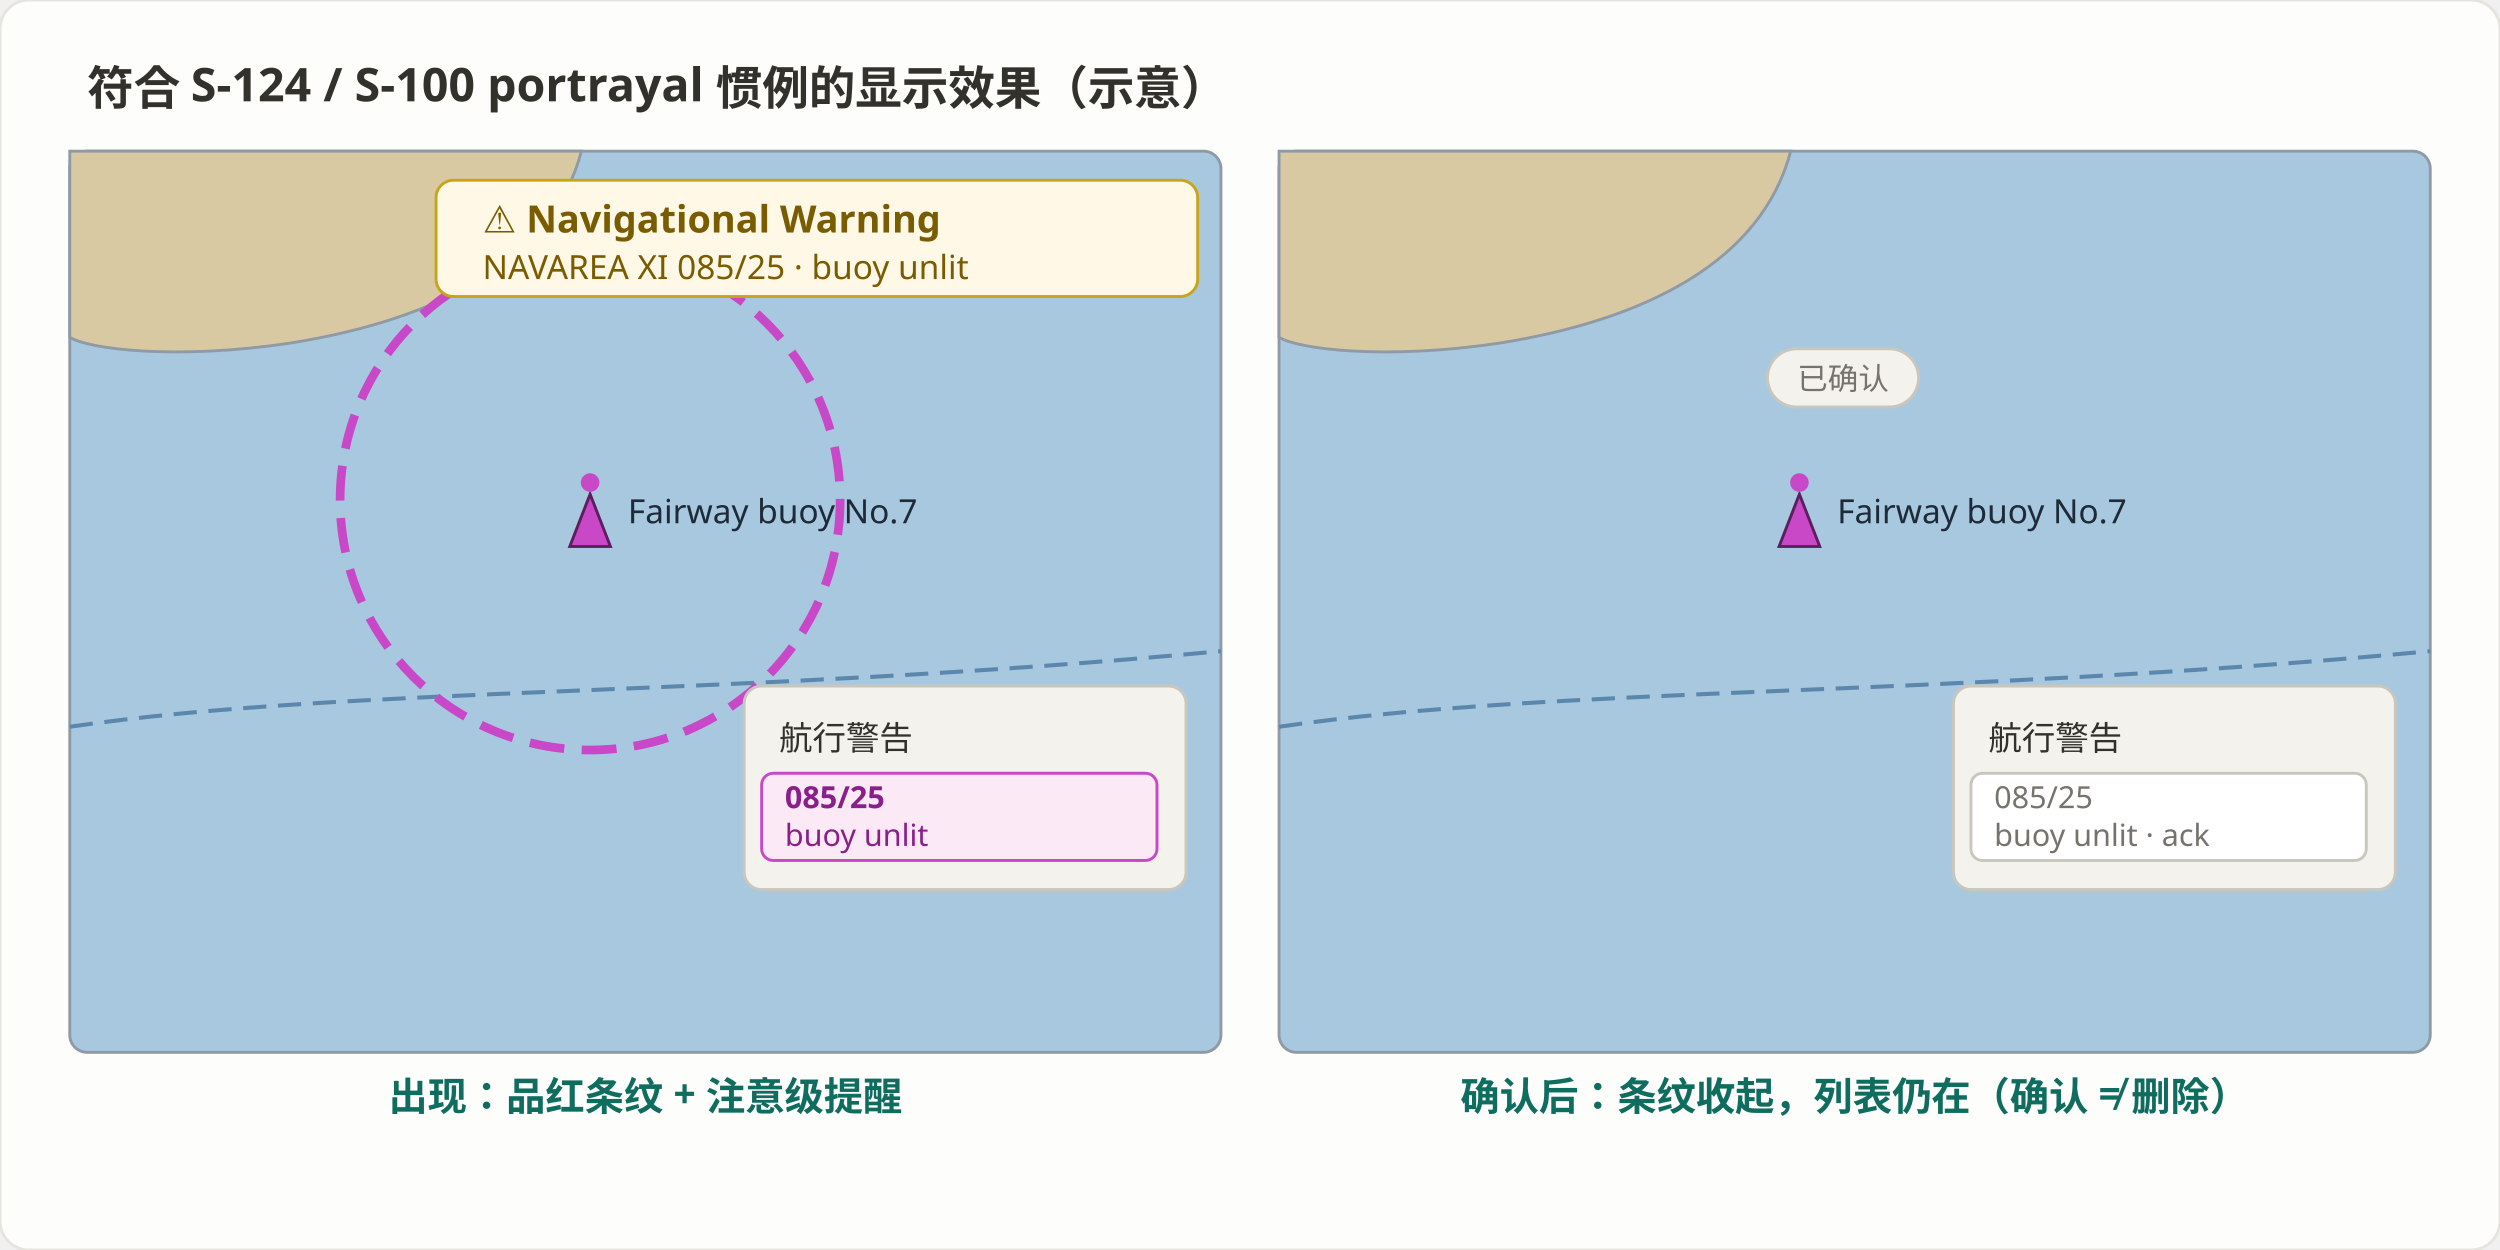
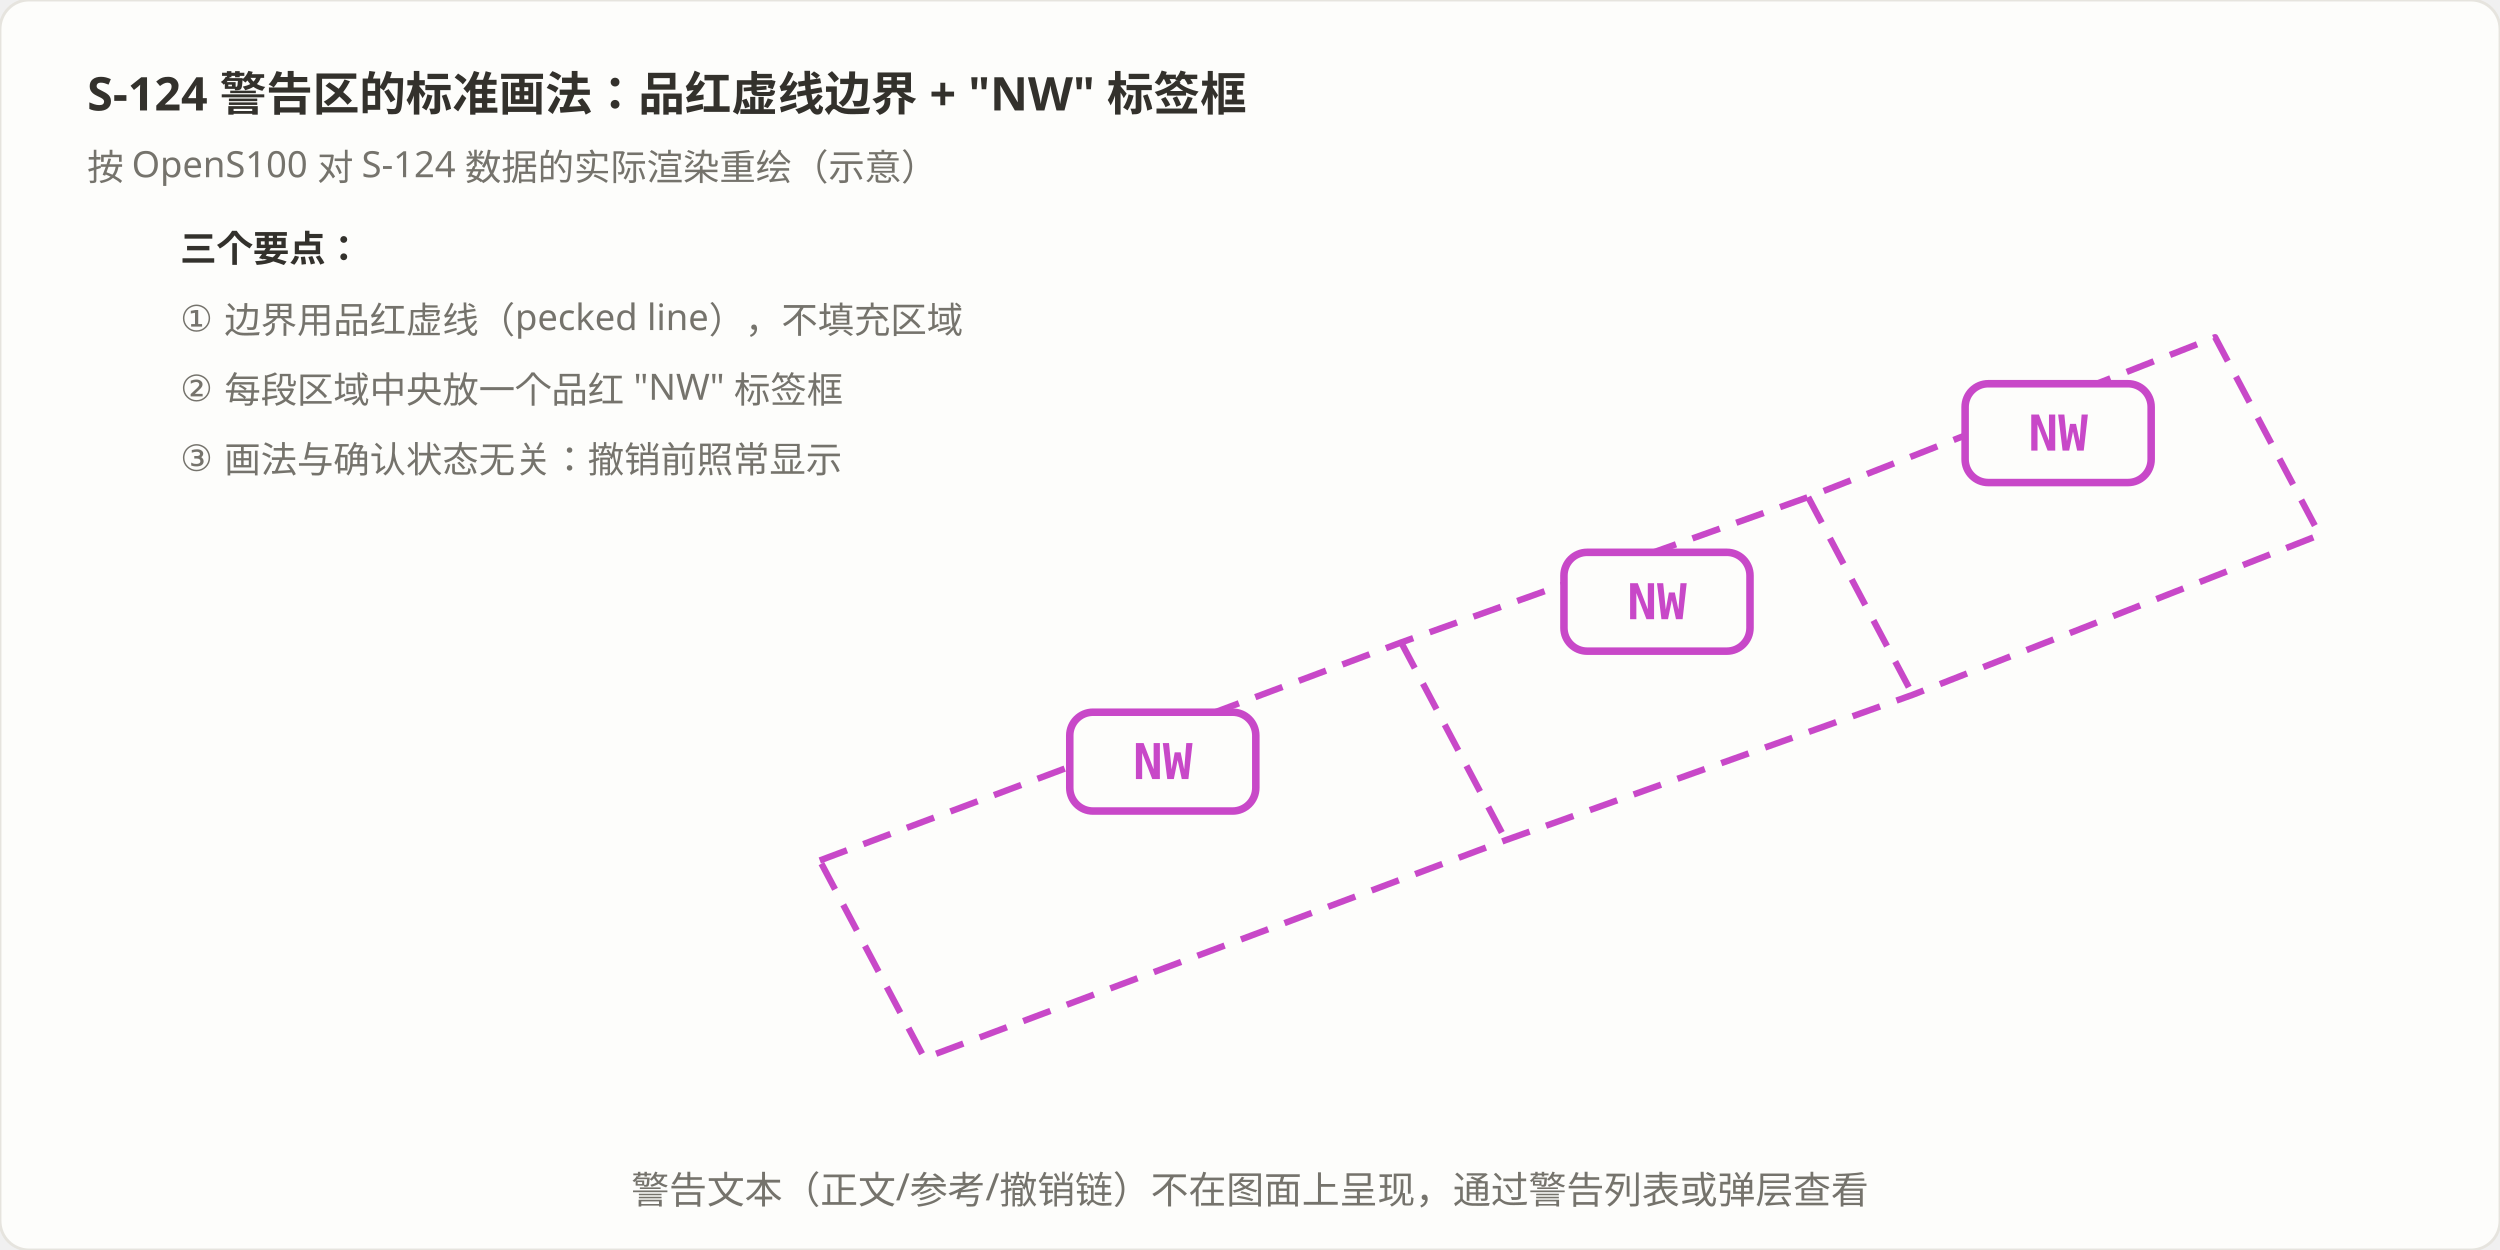
<svg xmlns="http://www.w3.org/2000/svg" width="860" height="430" viewBox="0 0 860 430" font-family="'PingFang SC','Hiragino Sans GB','Microsoft YaHei',sans-serif">
  <rect x="0" y="0" width="860" height="430" rx="10" fill="#fdfdfb" stroke="#e6e4de" />
-   <text x="30" y="36" font-size="16" font-weight="bold" fill="#33312c">符合 S-124 / S-100 portrayal 惯例的显示效果（示意）</text>
-   <g>
-     <rect x="24" y="52" width="396" height="310" rx="6" stroke="#8f9aa5" fill="#a8c8e0" />
-     <path d="M24 52 H 200 C 190 90, 150 110, 100 118 C 60 124, 30 120, 24 116 Z" fill="#d9c9a3" stroke="#8f9aa5" />
-     <path d="M24 250 C 120 236, 250 240, 420 224" stroke="#5b87ad" stroke-width="1.4" stroke-dasharray="8 4" fill="none" />
-     <g transform="translate(196,178)">
-       <path d="M0 10 L7 -8 L14 10 Z" fill="#c848c8" stroke="#5c1e5c" stroke-width="1" />
-       <circle cx="7" cy="-12" r="3.2" fill="#c848c8" />
-       <text x="20" y="2" font-size="11.5" fill="#1e2a38">Fairway buoy No.7</text>
-     </g>
-     <circle cx="203" cy="172" r="86" fill="none" stroke="#c848c8" stroke-width="3" stroke-dasharray="12 6" />
-     <rect x="150" y="62" width="262" height="40" rx="6" fill="#fff8e6" stroke="#c8a419" />
-     <text x="166" y="80" font-size="13" font-weight="bold" fill="#7a5c00">⚠ Navigational Warning</text>
-     <text x="166" y="96" font-size="11.5" fill="#7a5c00">NAVAREA XI 085/25 · buoy unlit</text>
-     <rect x="256" y="236" width="152" height="70" rx="6" fill="#f4f2ec" stroke="#c9c6bd" />
-     <text x="268" y="258" font-size="11.5" fill="#33312c">航行警告</text>
-     <rect x="262" y="266" width="136" height="30" rx="4" fill="#fbe9f6" stroke="#c848c8" />
-     <text x="270" y="278" font-size="10.5" fill="#8a1f8a" font-weight="bold">085/25</text>
-     <text x="270" y="291" font-size="10.5" fill="#8a1f8a">buoy unlit</text>
-     <text x="222" y="382" text-anchor="middle" font-size="13.5" font-weight="bold" fill="#0f6d5f">出现：品红条纹 + 注意级提醒</text>
+   <text x="30" y="38" font-size="16" font-weight="bold" fill="#33312c">S-124 警告区的标准画法：品红虚线边界 + "NW" 标签框</text>
+   <text x="30" y="62" font-size="12.5" fill="#75736c">按 OpenS100 对 S-124 数据的实际渲染重绘（示意）</text>
+   <g stroke="#c848c8" stroke-width="2.2" stroke-dasharray="10 6" fill="none" stroke-linejoin="round">
+     <path d="M 282 296 L 482 221 L 622 171 L 762 116 L 798 184 L 658 239 L 518 289 L 318 364 Z" />
+     <path d="M 482 221 L 518 289" />
+     <path d="M 622 171 L 658 239" />
  </g>
-   <g>
-     <rect x="440" y="52" width="396" height="310" rx="6" stroke="#8f9aa5" fill="#a8c8e0" />
-     <path d="M440 52 H 616 C 606 90, 566 110, 516 118 C 476 124, 446 120, 440 116 Z" fill="#d9c9a3" stroke="#8f9aa5" />
-     <path d="M440 250 C 536 236, 666 240, 836 224" stroke="#5b87ad" stroke-width="1.4" stroke-dasharray="8 4" fill="none" />
-     <g transform="translate(612,178)">
-       <path d="M0 10 L7 -8 L14 10 Z" fill="#c848c8" stroke="#5c1e5c" stroke-width="1" />
-       <circle cx="7" cy="-12" r="3.2" fill="#c848c8" />
-       <text x="20" y="2" font-size="11.5" fill="#1e2a38">Fairway buoy No.7</text>
-     </g>
-     <rect x="608" y="120" width="52" height="20" rx="10" fill="#f4f2ec" stroke="#c9c6bd" />
-     <text x="634" y="134" text-anchor="middle" font-size="10.5" fill="#75736c">已确认</text>
-     <rect x="672" y="236" width="152" height="70" rx="6" fill="#f4f2ec" stroke="#c9c6bd" />
-     <text x="684" y="258" font-size="11.5" fill="#33312c">航行警告</text>
-     <rect x="678" y="266" width="136" height="30" rx="4" fill="#ffffff" stroke="#c9c6bd" />
-     <text x="686" y="278" font-size="10.5" fill="#75736c">085/25</text>
-     <text x="686" y="291" font-size="10.5" fill="#75736c">buoy unlit · ack</text>
-     <text x="638" y="382" text-anchor="middle" font-size="13.5" font-weight="bold" fill="#0f6d5f">确认后：条纹收起，列表仍在（确认 ≠ 删除）</text>
+   <g font-family="Consolas,Menlo,monospace" font-weight="bold" font-size="17">
+     <rect x="368" y="245" width="64" height="34" rx="8" fill="#fdfdfb" stroke="#c848c8" stroke-width="2.6" />
+     <text x="400" y="268" text-anchor="middle" fill="#c848c8">NW</text>
+     <rect x="538" y="190" width="64" height="34" rx="8" fill="#fdfdfb" stroke="#c848c8" stroke-width="2.6" />
+     <text x="570" y="213" text-anchor="middle" fill="#c848c8">NW</text>
+     <rect x="676" y="132" width="64" height="34" rx="8" fill="#fdfdfb" stroke="#c848c8" stroke-width="2.6" />
+     <text x="708" y="155" text-anchor="middle" fill="#c848c8">NW</text>
  </g>
+   <g font-size="12.5" fill="#75736c">
+     <text x="62" y="90" font-weight="bold" fill="#33312c">三个要点：</text>
+     <text x="62" y="114">① 边界用品红虚线（pecked line），不填充区域</text>
+     <text x="62" y="138">② 每段区域中央放一个品红 "NW" 标签框</text>
+     <text x="62" y="162">③ 画法与确认状态无关：撤销前照常显示</text>
+   </g>
+   <text x="430" y="414" text-anchor="middle" font-size="13" fill="#75736c">警告文本（正文/参考/撤销链）不在图面上呈现，通过警告列表或弹层查看</text>
</svg>
